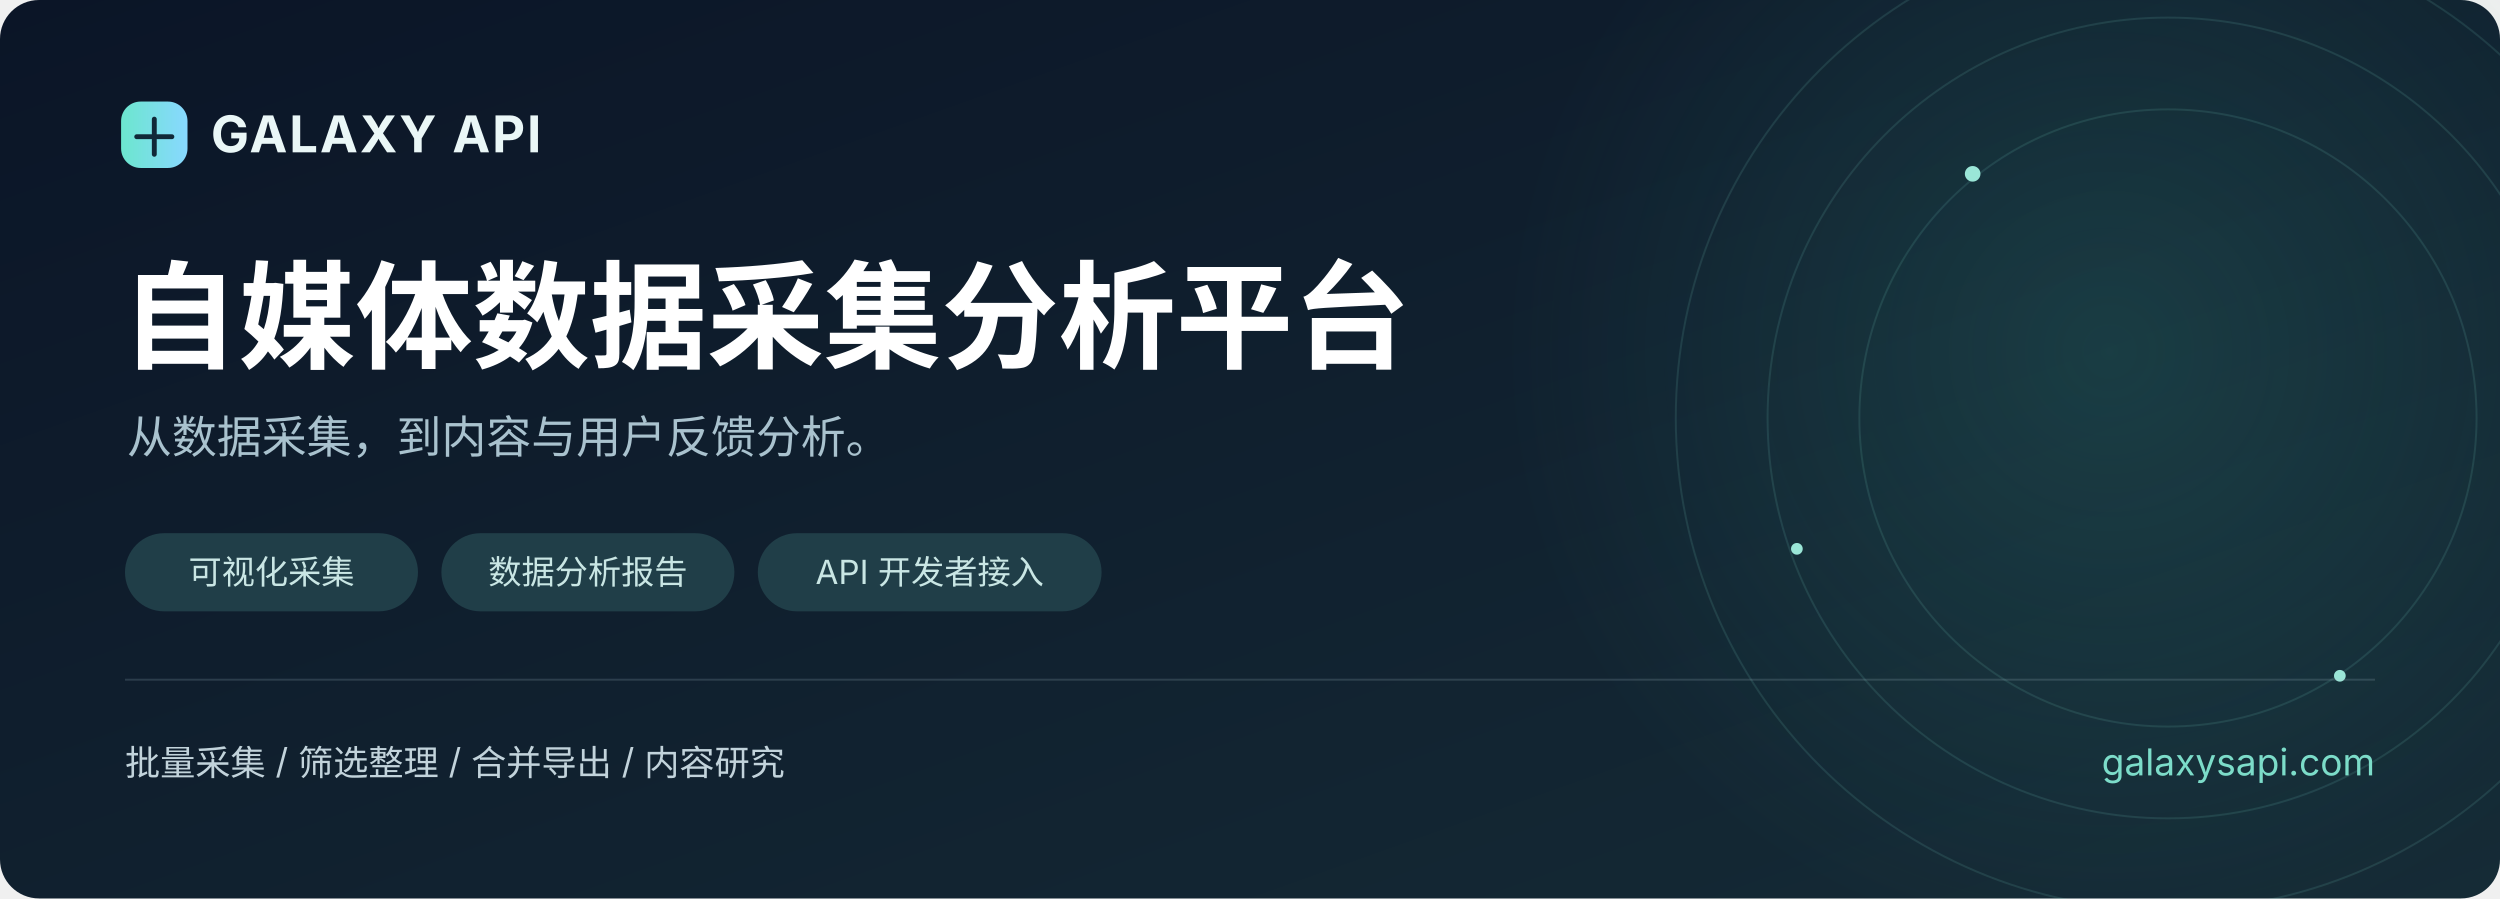
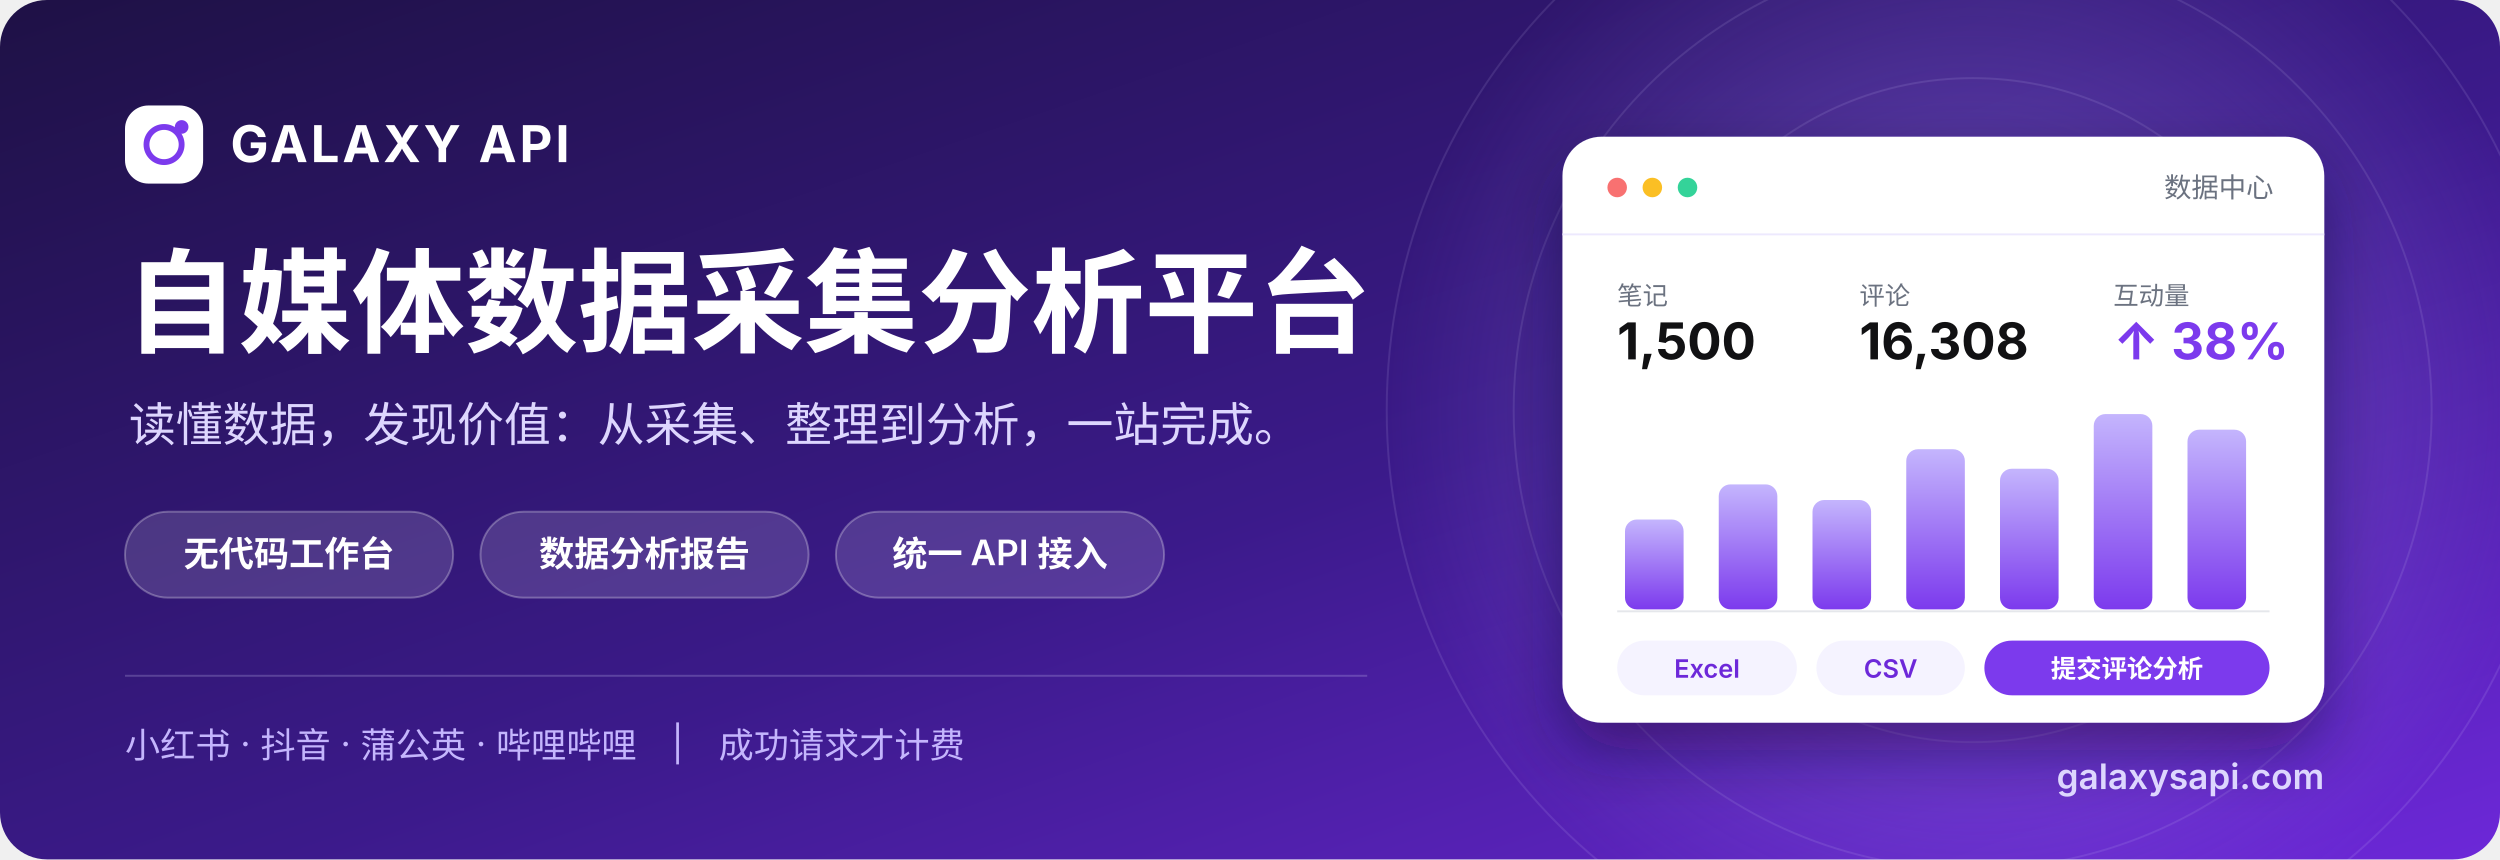
- <svg xmlns="http://www.w3.org/2000/svg" width="1280" height="460" viewBox="0 0 1280 460" role="img" aria-labelledby="title desc">
+ <svg xmlns="http://www.w3.org/2000/svg" width="1280" height="440" viewBox="0 0 1280 440" role="img" aria-labelledby="title desc">
  <defs>
    <linearGradient id="bg" x1="0" y1="0" x2="1" y2="1">
-       <stop stop-color="#0b1527" />
-       <stop offset="1" stop-color="#152b36" />
+       <stop stop-color="#1e1145" />
+       <stop offset=".55" stop-color="#3b1a8a" />
+       <stop offset="1" stop-color="#6d28d9" />
    </linearGradient>
-     <linearGradient id="accent" x1="0" y1="0" x2="1" y2="0">
-       <stop stop-color="#6ce6ce" />
-       <stop offset="1" stop-color="#88d8ff" />
+     <radialGradient id="glow" cx=".5" cy=".5" r=".5">
+       <stop stop-color="#a78bfa" stop-opacity=".45" />
+       <stop offset="1" stop-color="#a78bfa" stop-opacity="0" />
+     </radialGradient>
+     <linearGradient id="bar" x1="0" y1="1" x2="0" y2="0">
+       <stop stop-color="#7c3aed" />
+       <stop offset="1" stop-color="#c4b5fd" />
    </linearGradient>
-     <radialGradient id="glow">
-       <stop stop-color="#44bca3" stop-opacity=".17" />
-       <stop offset="1" stop-color="#44bca3" stop-opacity="0" />
-     </radialGradient>
+     <filter id="shadow" x="-20%" y="-20%" width="140%" height="160%">
+       <feDropShadow dx="0" dy="14" stdDeviation="16" flood-color="#12062e" flood-opacity=".45" />
+     </filter>
  </defs>
-   <rect width="1280" height="460" rx="20" fill="url(#bg)" />
-   <circle cx="1080" cy="180" r="310" fill="url(#glow)" />
-   <g fill="none" stroke="#82d8ce" stroke-opacity=".13">
-     <circle cx="1110" cy="214" r="158" />
-     <circle cx="1110" cy="214" r="205" />
-     <circle cx="1110" cy="214" r="252" />
+   <rect width="1280" height="440" rx="24" fill="url(#bg)" />
+   <circle cx="1010" cy="210" r="300" fill="url(#glow)" />
+   <g fill="none" stroke="#ddd6fe" stroke-opacity=".12">
+     <circle cx="1010" cy="210" r="170" />
+     <circle cx="1010" cy="210" r="235" />
+     <circle cx="1010" cy="210" r="300" />
  </g>
-   <g fill="#9ae6d7">
-     <circle cx="1010" cy="89" r="4" />
-     <circle cx="1198" cy="346" r="3" />
-     <circle cx="920" cy="281" r="3" />
-   </g>
-   <g font-family="Inter,Arial,'Noto Sans CJK SC','Microsoft YaHei',sans-serif">
-     <rect x="62" y="52" width="34" height="34" rx="10" fill="url(#accent)" />
-     <path d="M70 70h18M79 61v18" stroke="#102838" stroke-width="2.5" stroke-linecap="round" />
-     <text x="108" y="78" fill="#eaf7f7" font-size="26" font-weight="700" letter-spacing="1">GALAXY API</text>
-     <text x="62" y="184" fill="#ffffff" font-size="60" font-weight="700">自媒体数据采集分析平台</text>
-     <text x="65" y="232" fill="#a9c2ce" font-size="23">从数据采集，到内容与用户反馈分析。</text>
-     <g font-size="17" fill="#c9e6e4">
-       <rect x="64" y="273" width="150" height="40" rx="20" fill="#203e48" />
-       <text x="139" y="299" text-anchor="middle">可视化采集</text>
-       <rect x="226" y="273" width="150" height="40" rx="20" fill="#203e48" />
-       <text x="301" y="299" text-anchor="middle">数据分析报告</text>
-       <rect x="388" y="273" width="176" height="40" rx="20" fill="#203e48" />
-       <text x="476" y="299" text-anchor="middle">API 开发者接入</text>
+   <g font-family="Inter,'PingFang SC','Noto Sans CJK SC','Microsoft YaHei',Arial,sans-serif">
+     <g transform="translate(64 54)">
+       <rect width="40" height="40" rx="12" fill="#ffffff" />
+       <circle cx="20" cy="20" r="9" fill="none" stroke="#7c3aed" stroke-width="3" />
+       <circle cx="29" cy="11" r="3.5" fill="#7c3aed" />
+       <text x="54" y="29" fill="#ffffff" font-size="26" font-weight="700" letter-spacing="1.5">GALAXY API</text>
    </g>
-     <line x1="64" y1="348" x2="1216" y2="348" stroke="#aecbd4" stroke-opacity=".18" />
-     <text x="64" y="397" fill="#c2d3db" font-size="18">批量采集 / 筛选整理 / 合并导出 / 内容研究</text>
-     <text x="1216" y="397" text-anchor="end" fill="#7cdcc9" font-size="19">galaxysapi.com</text>
+     <text x="64" y="176" fill="#ffffff" font-size="58" font-weight="800">自媒体数据采集分析平台</text>
+     <text x="66" y="226" fill="#ddd6fe" font-size="24">读懂数据，发现价值：从采集、整理到分析，一站完成。</text>
+     <g font-size="18" font-weight="600" fill="#ffffff">
+       <rect x="64" y="262" width="168" height="44" rx="22" fill="#ffffff" fill-opacity=".14" stroke="#ffffff" stroke-opacity=".28" />
+       <text x="148" y="290" text-anchor="middle">无代码工作台</text>
+       <rect x="246" y="262" width="168" height="44" rx="22" fill="#ffffff" fill-opacity=".14" stroke="#ffffff" stroke-opacity=".28" />
+       <text x="330" y="290" text-anchor="middle">数据分析报告</text>
+       <rect x="428" y="262" width="168" height="44" rx="22" fill="#ffffff" fill-opacity=".14" stroke="#ffffff" stroke-opacity=".28" />
+       <text x="512" y="290" text-anchor="middle">统一 API 接入</text>
+     </g>
+     <line x1="64" y1="346" x2="700" y2="346" stroke="#ddd6fe" stroke-opacity=".22" />
+     <text x="64" y="388" fill="#c4b5fd" font-size="18">小红书 · 抖音 · 蒲公英 · 哔哩哔哩　|　成功请求才计费</text>
+     <g filter="url(#shadow)">
+       <rect x="800" y="70" width="390" height="300" rx="20" fill="#ffffff" />
+     </g>
+     <g transform="translate(800 70)">
+       <circle cx="28" cy="26" r="5" fill="#f87171" />
+       <circle cx="46" cy="26" r="5" fill="#fbbf24" />
+       <circle cx="64" cy="26" r="5" fill="#34d399" />
+       <text x="364" y="31" text-anchor="end" fill="#6b7280" font-size="14">数据中心</text>
+       <line x1="0" y1="50" x2="390" y2="50" stroke="#ede9fe" />
+       <text x="28" y="86" fill="#6b7280" font-size="13">笔记</text>
+       <text x="28" y="114" fill="#111113" font-size="26" font-weight="700">1,500</text>
+       <text x="152" y="86" fill="#6b7280" font-size="13">评论</text>
+       <text x="152" y="114" fill="#111113" font-size="26" font-weight="700">16,308</text>
+       <text x="282" y="86" fill="#6b7280" font-size="13">互动量</text>
+       <text x="282" y="114" fill="#7c3aed" font-size="26" font-weight="700">↑ 38%</text>
+       <g fill="url(#bar)">
+         <rect x="32" y="196" width="30" height="46" rx="6" />
+         <rect x="80" y="178" width="30" height="64" rx="6" />
+         <rect x="128" y="186" width="30" height="56" rx="6" />
+         <rect x="176" y="160" width="30" height="82" rx="6" />
+         <rect x="224" y="170" width="30" height="72" rx="6" />
+         <rect x="272" y="142" width="30" height="100" rx="6" />
+         <rect x="320" y="150" width="30" height="92" rx="6" />
+       </g>
+       <line x1="28" y1="243" x2="362" y2="243" stroke="#e5e7eb" />
+       <rect x="28" y="258" width="92" height="28" rx="14" fill="#f5f3ff" />
+       <text x="74" y="277" text-anchor="middle" fill="#6d28d9" font-size="13" font-weight="600">Excel</text>
+       <rect x="130" y="258" width="76" height="28" rx="14" fill="#f5f3ff" />
+       <text x="168" y="277" text-anchor="middle" fill="#6d28d9" font-size="13" font-weight="600">CSV</text>
+       <rect x="216" y="258" width="146" height="28" rx="14" fill="#7c3aed" />
+       <text x="289" y="277" text-anchor="middle" fill="#ffffff" font-size="13" font-weight="600">提交评论分析</text>
+     </g>
+     <text x="1190" y="404" text-anchor="end" fill="#ddd6fe" font-size="18" font-weight="600">galaxysapi.com</text>
  </g>
</svg>
